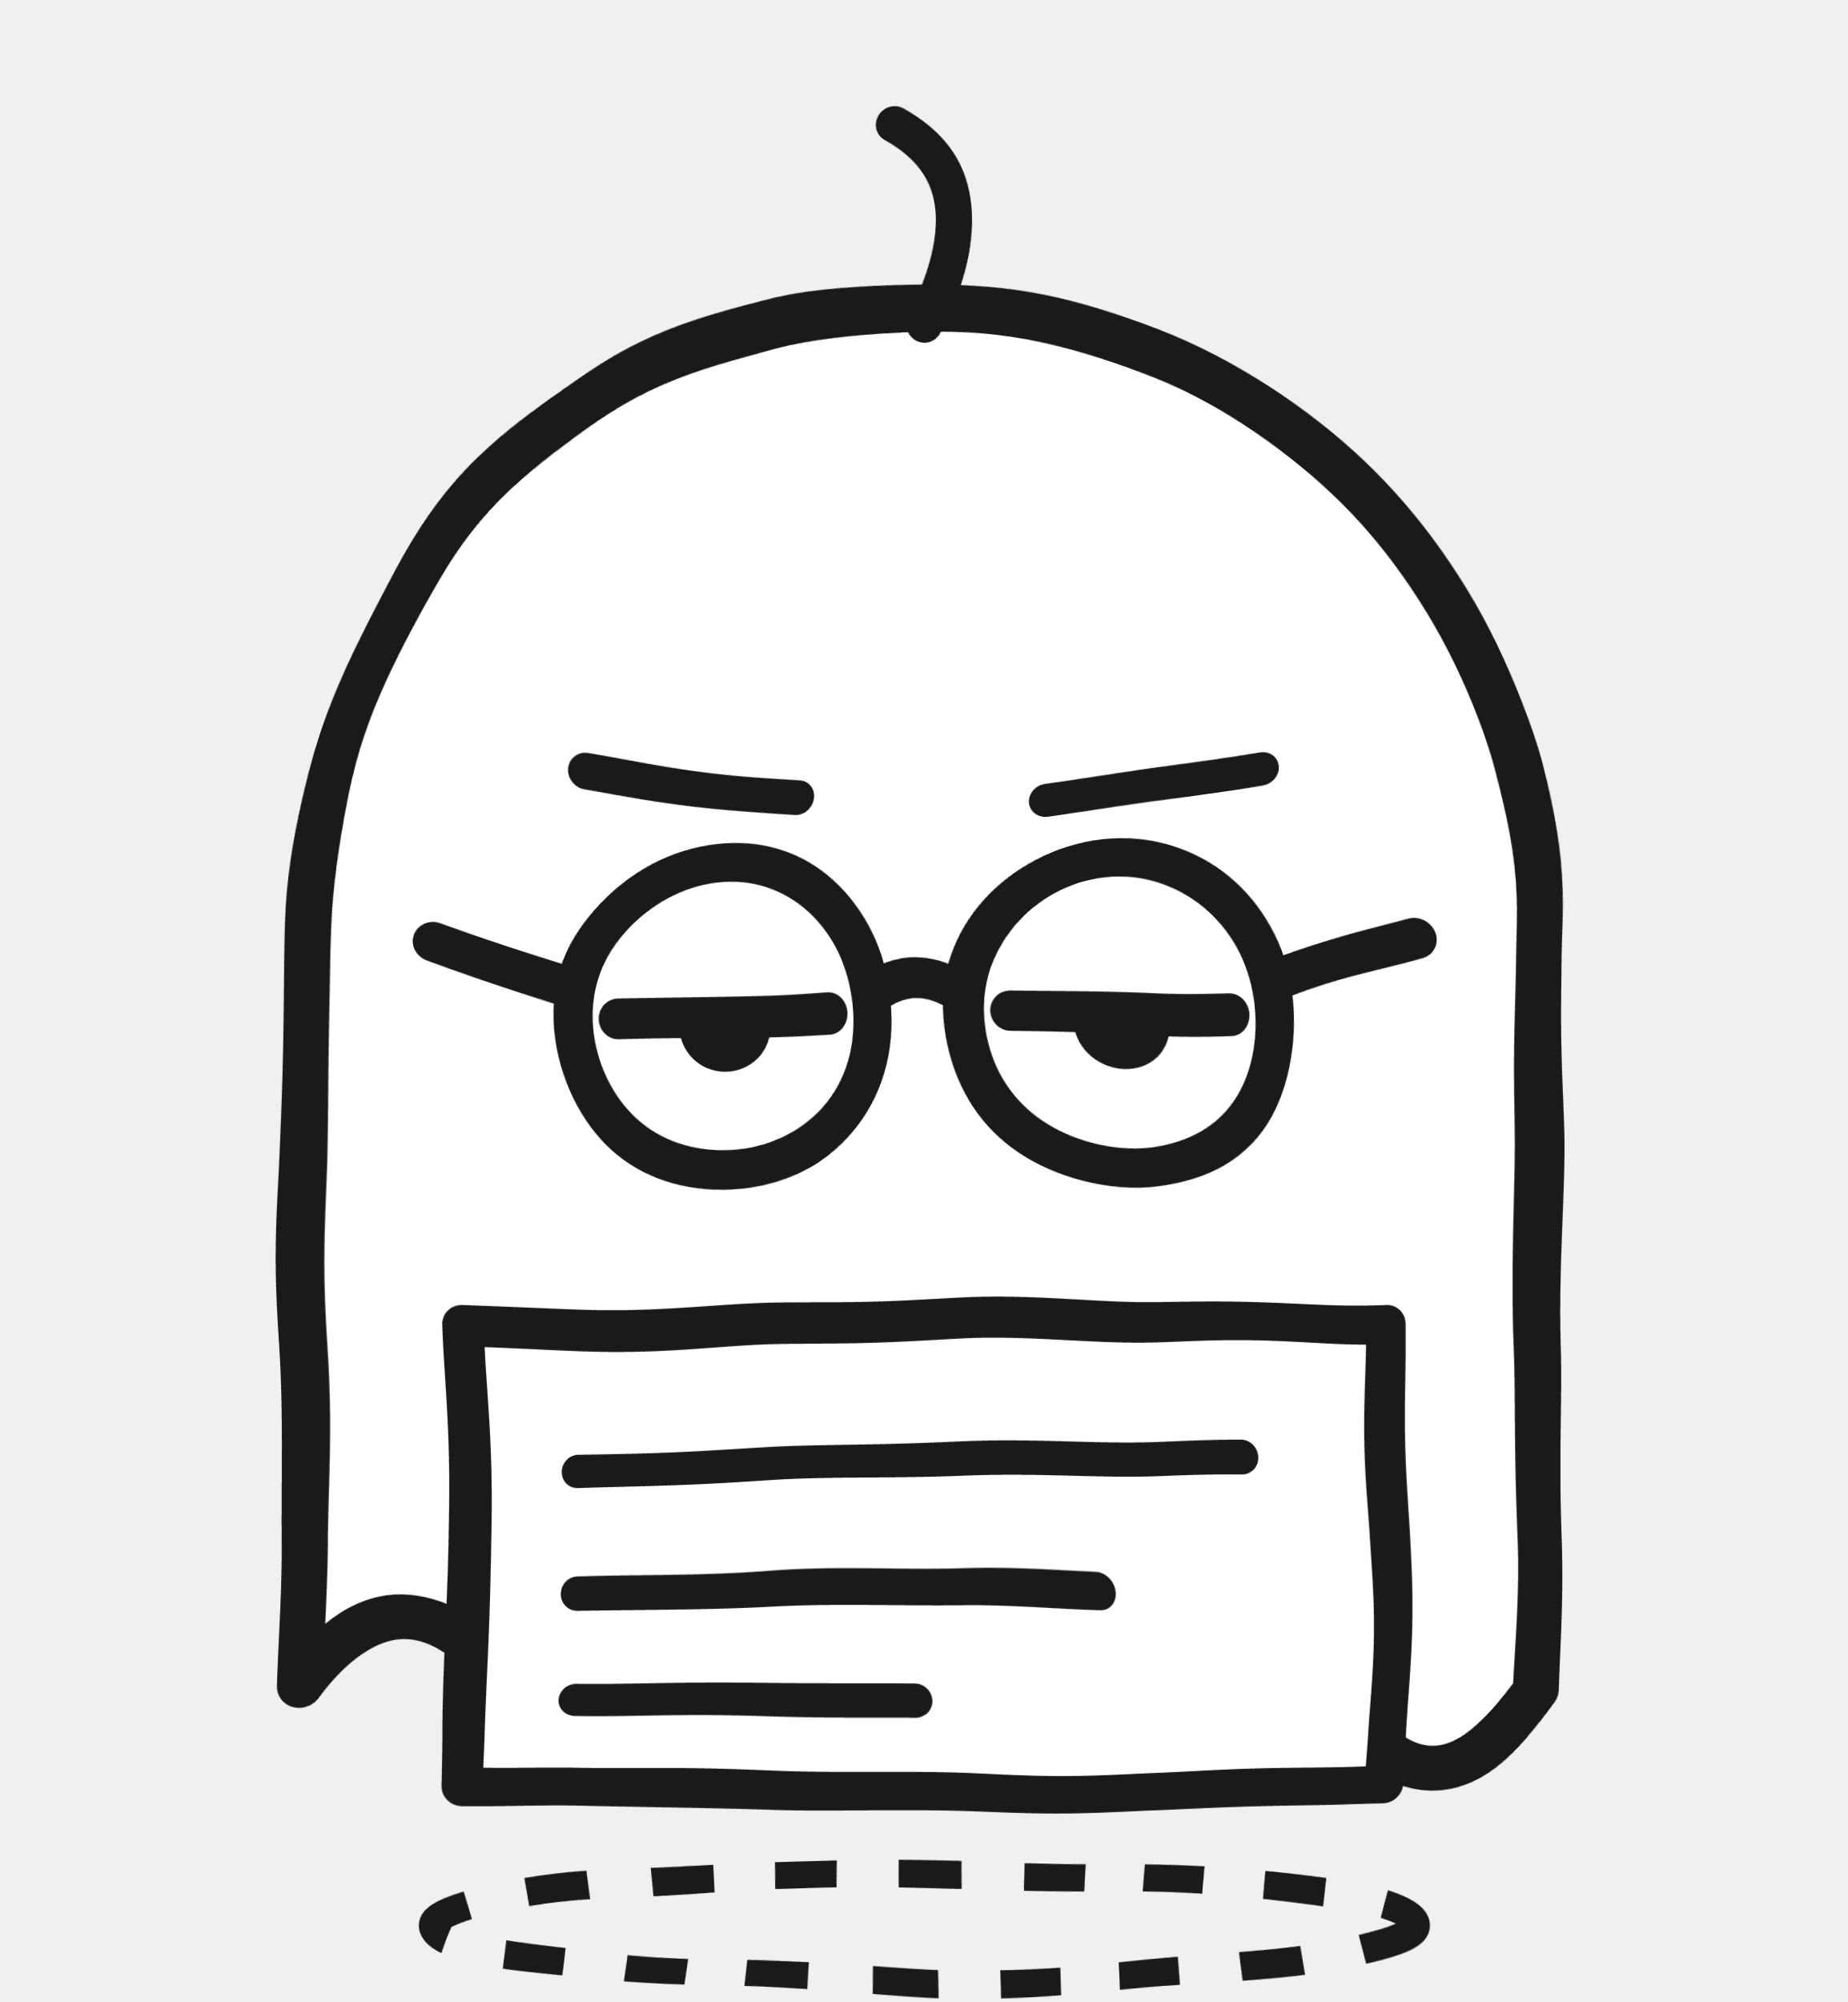
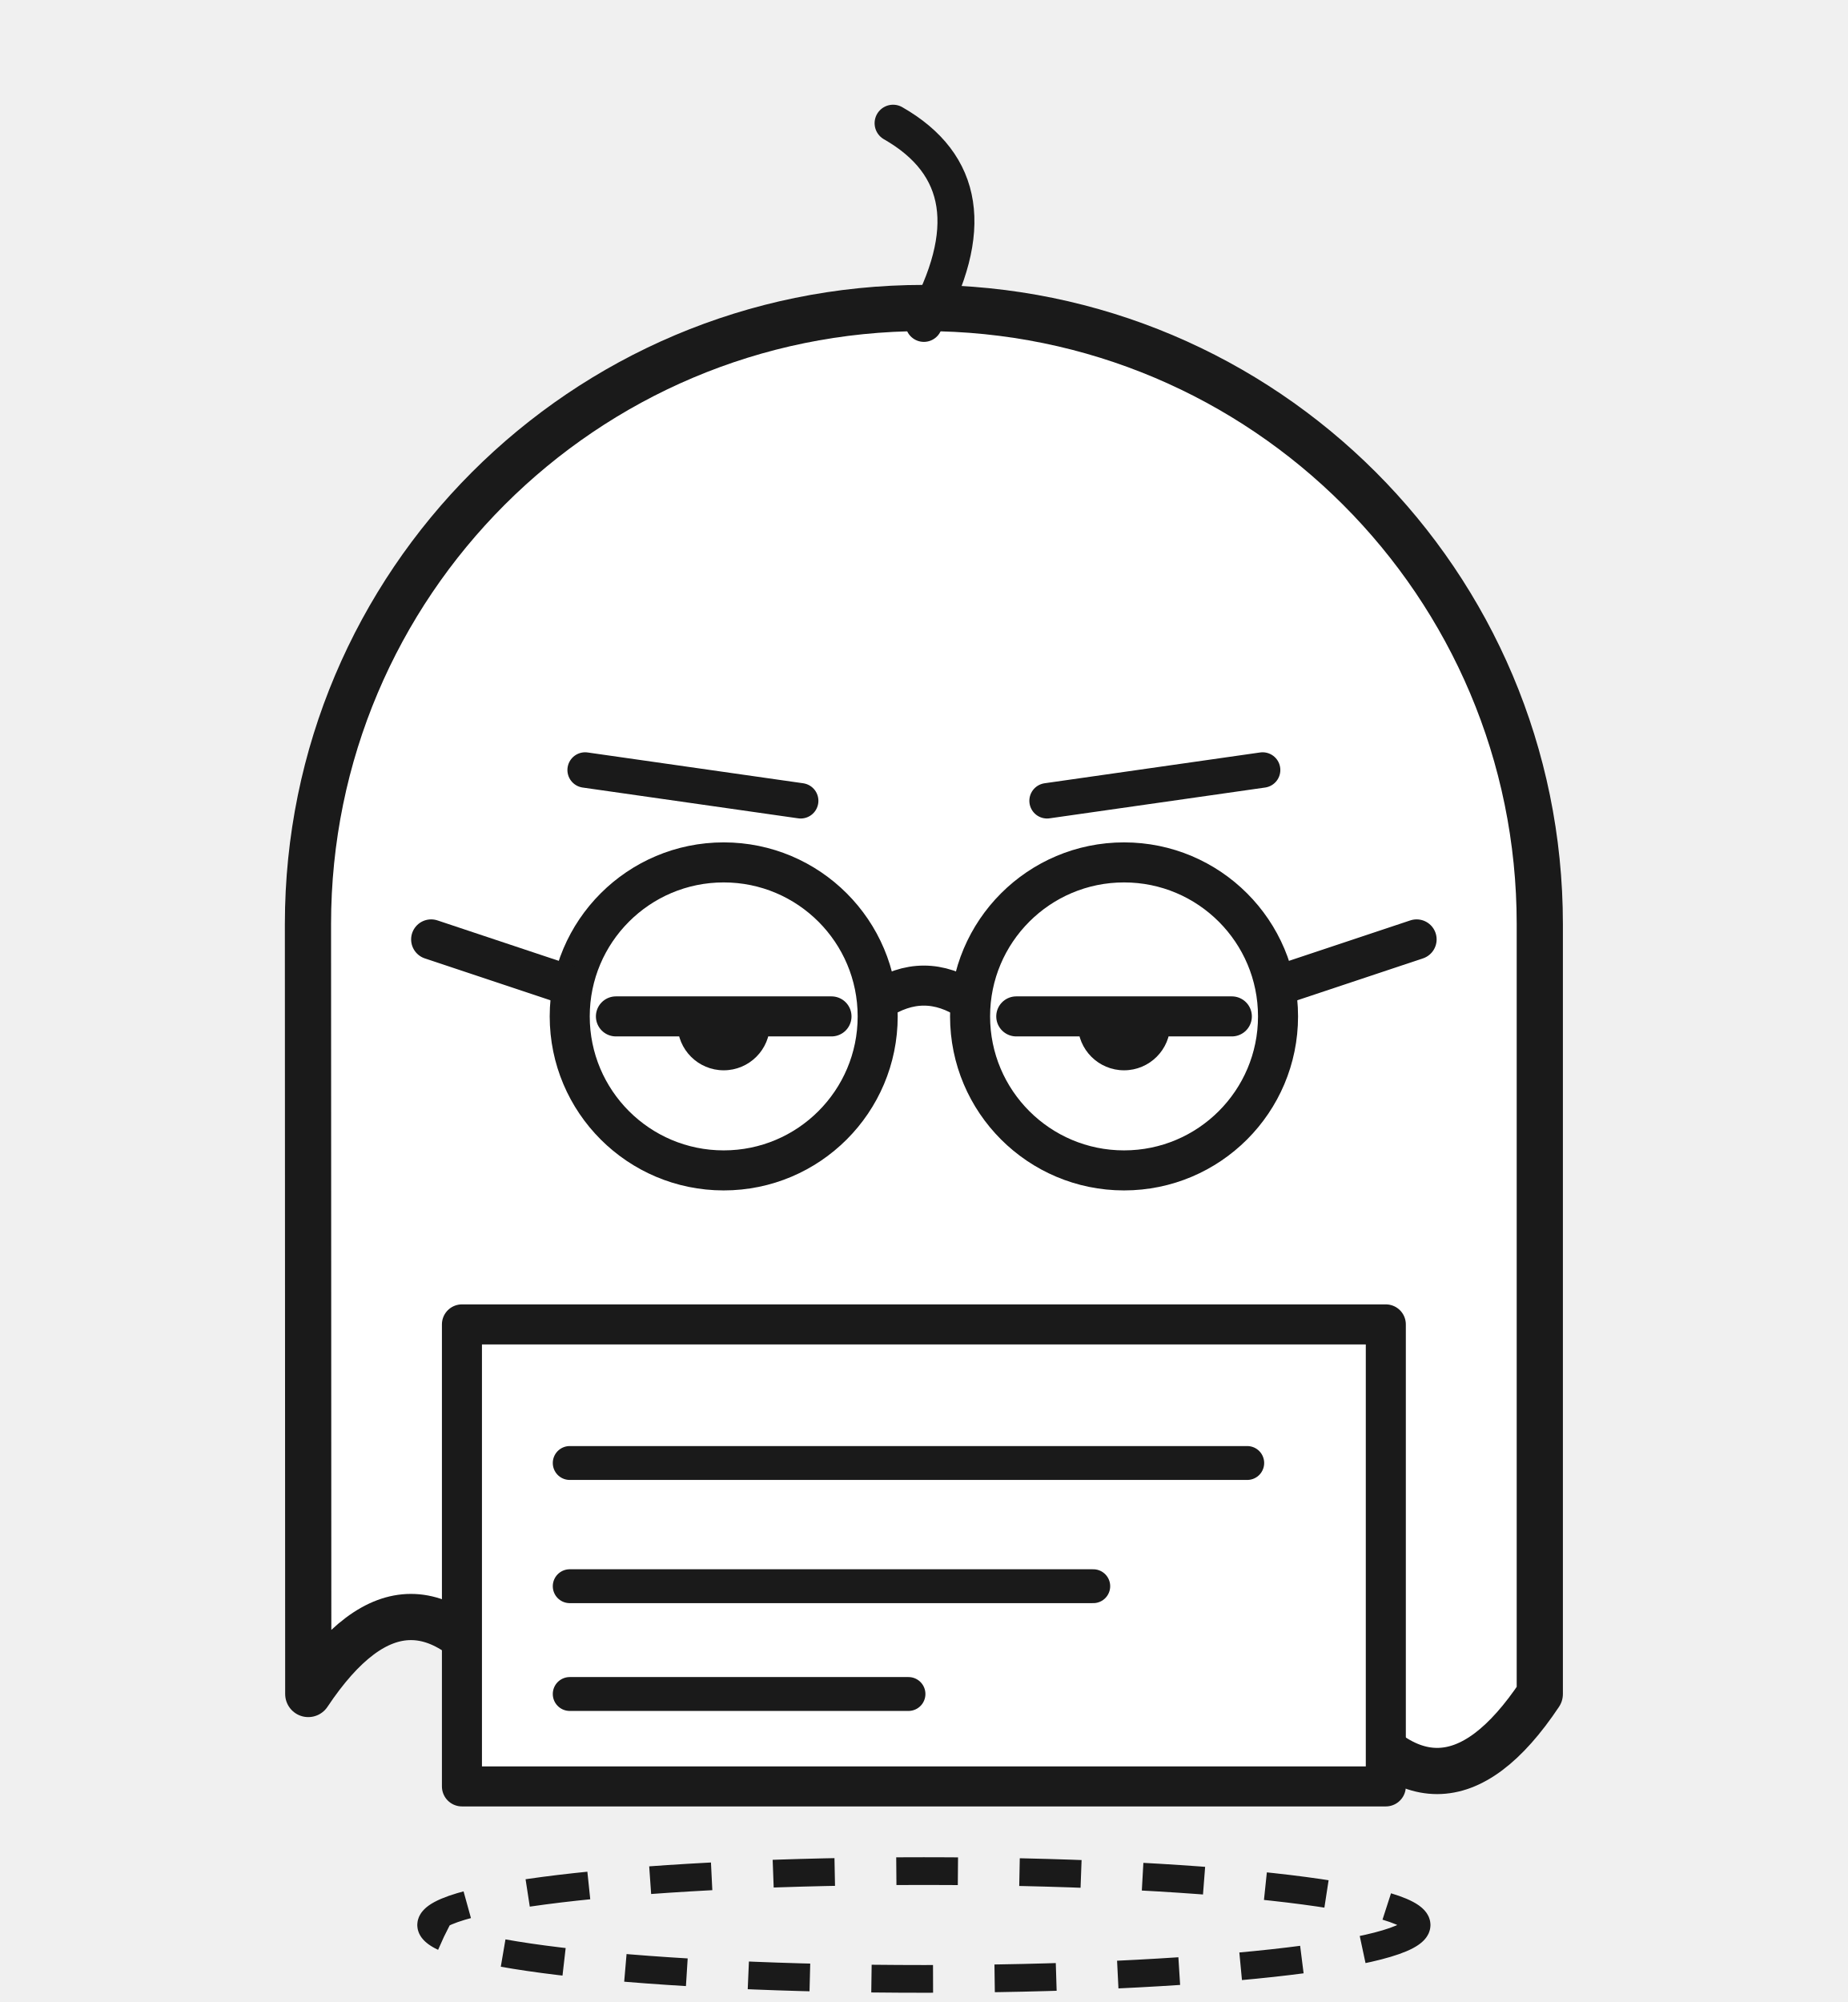
<svg xmlns="http://www.w3.org/2000/svg" width="480" height="520" viewBox="0 0 120 130" class="shrink-0" role="img" aria-label="Pip reading a receipt over his glasses" focusable="false">
-   <defs>
-     <filter id="ghostos-ink" x="-5%" y="-5%" width="110%" height="110%">
-       <feTurbulence type="fractalNoise" baseFrequency="0.04" numOctaves="2" seed="7" />
-       <feDisplacementMap in="SourceGraphic" scale="2.3" />
-     </filter>
-   </defs>
-   <g filter="url(#ghostos-ink)">
-     <ellipse cx="60" cy="125" rx="32" ry="3.5" fill="none" stroke="#1a1a1a" stroke-width="1.8" stroke-dasharray="4 4" />
-     <g>
-       <path d="M20 60a40 40 0 0 1 80 0v50q-6.67 10 -13.33 0t-13.33 0t-13.33 0t-13.33 0t-13.33 0t-13.33 0Z" fill="#fff" stroke="#1a1a1a" stroke-width="3" stroke-linejoin="round" />
-       <path d="M60 21q5-9-2-13" stroke="#1a1a1a" fill="none" stroke-linecap="round" stroke-width="2.4" />
-       <circle cx="47" cy="66" r="10" fill="#fff" stroke="#1a1a1a" stroke-width="2.6" />
-       <circle cx="73" cy="66" r="10" fill="#fff" stroke="#1a1a1a" stroke-width="2.6" />
-       <path d="M57 65q3-2 6 0M37 64l-9-3M83 64l9-3" stroke="#1a1a1a" fill="none" stroke-linecap="round" stroke-width="2.6" />
-       <path d="M40 66h14M66 66h14" stroke="#1a1a1a" fill="none" stroke-linecap="round" stroke-width="2.6" />
-       <path d="M44 66.5a3 3 0 0 0 6 0ZM70 66.5a3 3 0 0 0 6 0Z" fill="#1a1a1a" />
-       <path d="M38 50l14 2M68 52l14-2" stroke="#1a1a1a" fill="none" stroke-linecap="round" stroke-width="2.3" />
-       <path d="M30 86h60v30H30Z" fill="#fff" stroke="#1a1a1a" stroke-width="2.6" stroke-linejoin="round" />
-       <path d="M37 95h44M37 103h34M37 110h22" stroke="#1a1a1a" fill="none" stroke-linecap="round" stroke-width="2.2" />
-     </g>
+   <ellipse cx="60" cy="125" rx="32" ry="3.5" fill="none" stroke="#1a1a1a" stroke-width="1.8" stroke-dasharray="4 4" />
+   <g>
+     <path d="M20 60a40 40 0 0 1 80 0v50q-6.67 10 -13.33 0t-13.33 0t-13.33 0t-13.33 0t-13.33 0t-13.33 0Z" fill="#fff" stroke="#1a1a1a" stroke-width="3" stroke-linejoin="round" />
+     <path d="M60 21q5-9-2-13" stroke="#1a1a1a" fill="none" stroke-linecap="round" stroke-width="2.4" />
+     <circle cx="47" cy="66" r="10" fill="#fff" stroke="#1a1a1a" stroke-width="2.6" />
+     <circle cx="73" cy="66" r="10" fill="#fff" stroke="#1a1a1a" stroke-width="2.6" />
+     <path d="M57 65q3-2 6 0M37 64l-9-3M83 64l9-3" stroke="#1a1a1a" fill="none" stroke-linecap="round" stroke-width="2.6" />
+     <path d="M40 66h14M66 66h14" stroke="#1a1a1a" fill="none" stroke-linecap="round" stroke-width="2.6" />
+     <path d="M44 66.5a3 3 0 0 0 6 0ZM70 66.5a3 3 0 0 0 6 0Z" fill="#1a1a1a" />
+     <path d="M38 50l14 2M68 52l14-2" stroke="#1a1a1a" fill="none" stroke-linecap="round" stroke-width="2.3" />
+     <path d="M30 86h60v30H30Z" fill="#fff" stroke="#1a1a1a" stroke-width="2.6" stroke-linejoin="round" />
+     <path d="M37 95h44M37 103h34M37 110h22" stroke="#1a1a1a" fill="none" stroke-linecap="round" stroke-width="2.2" />
  </g>
</svg>
